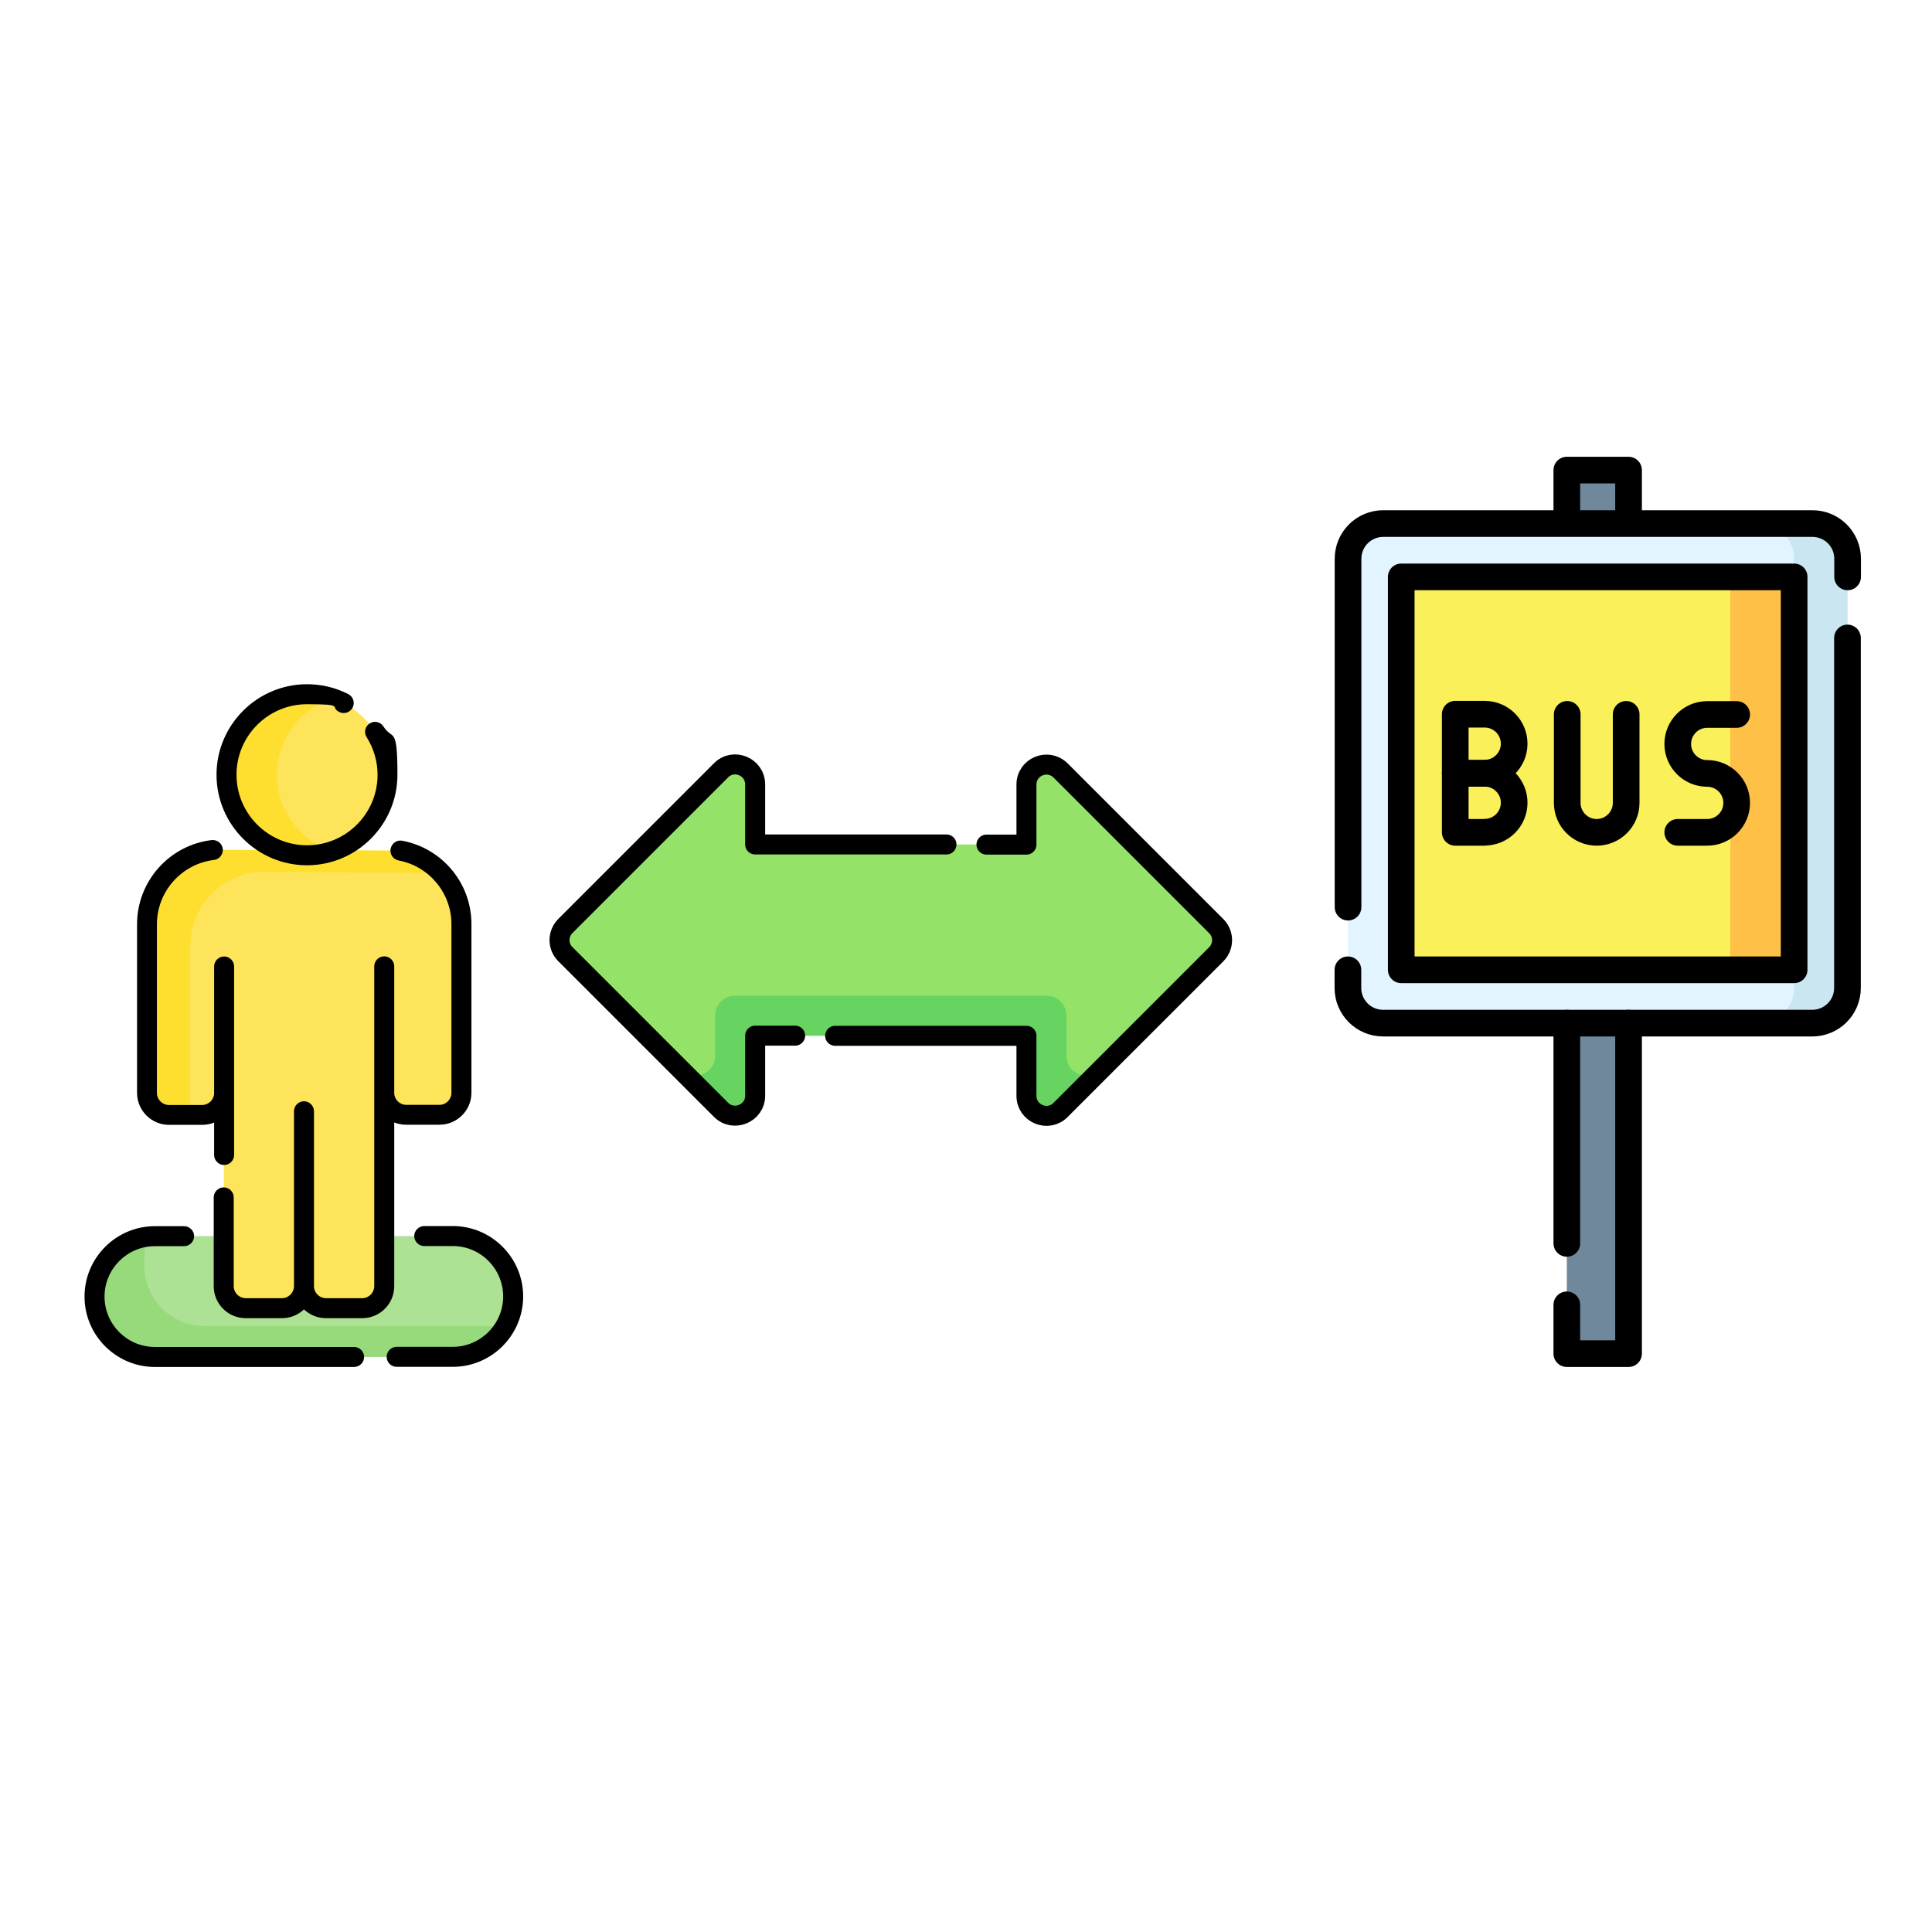
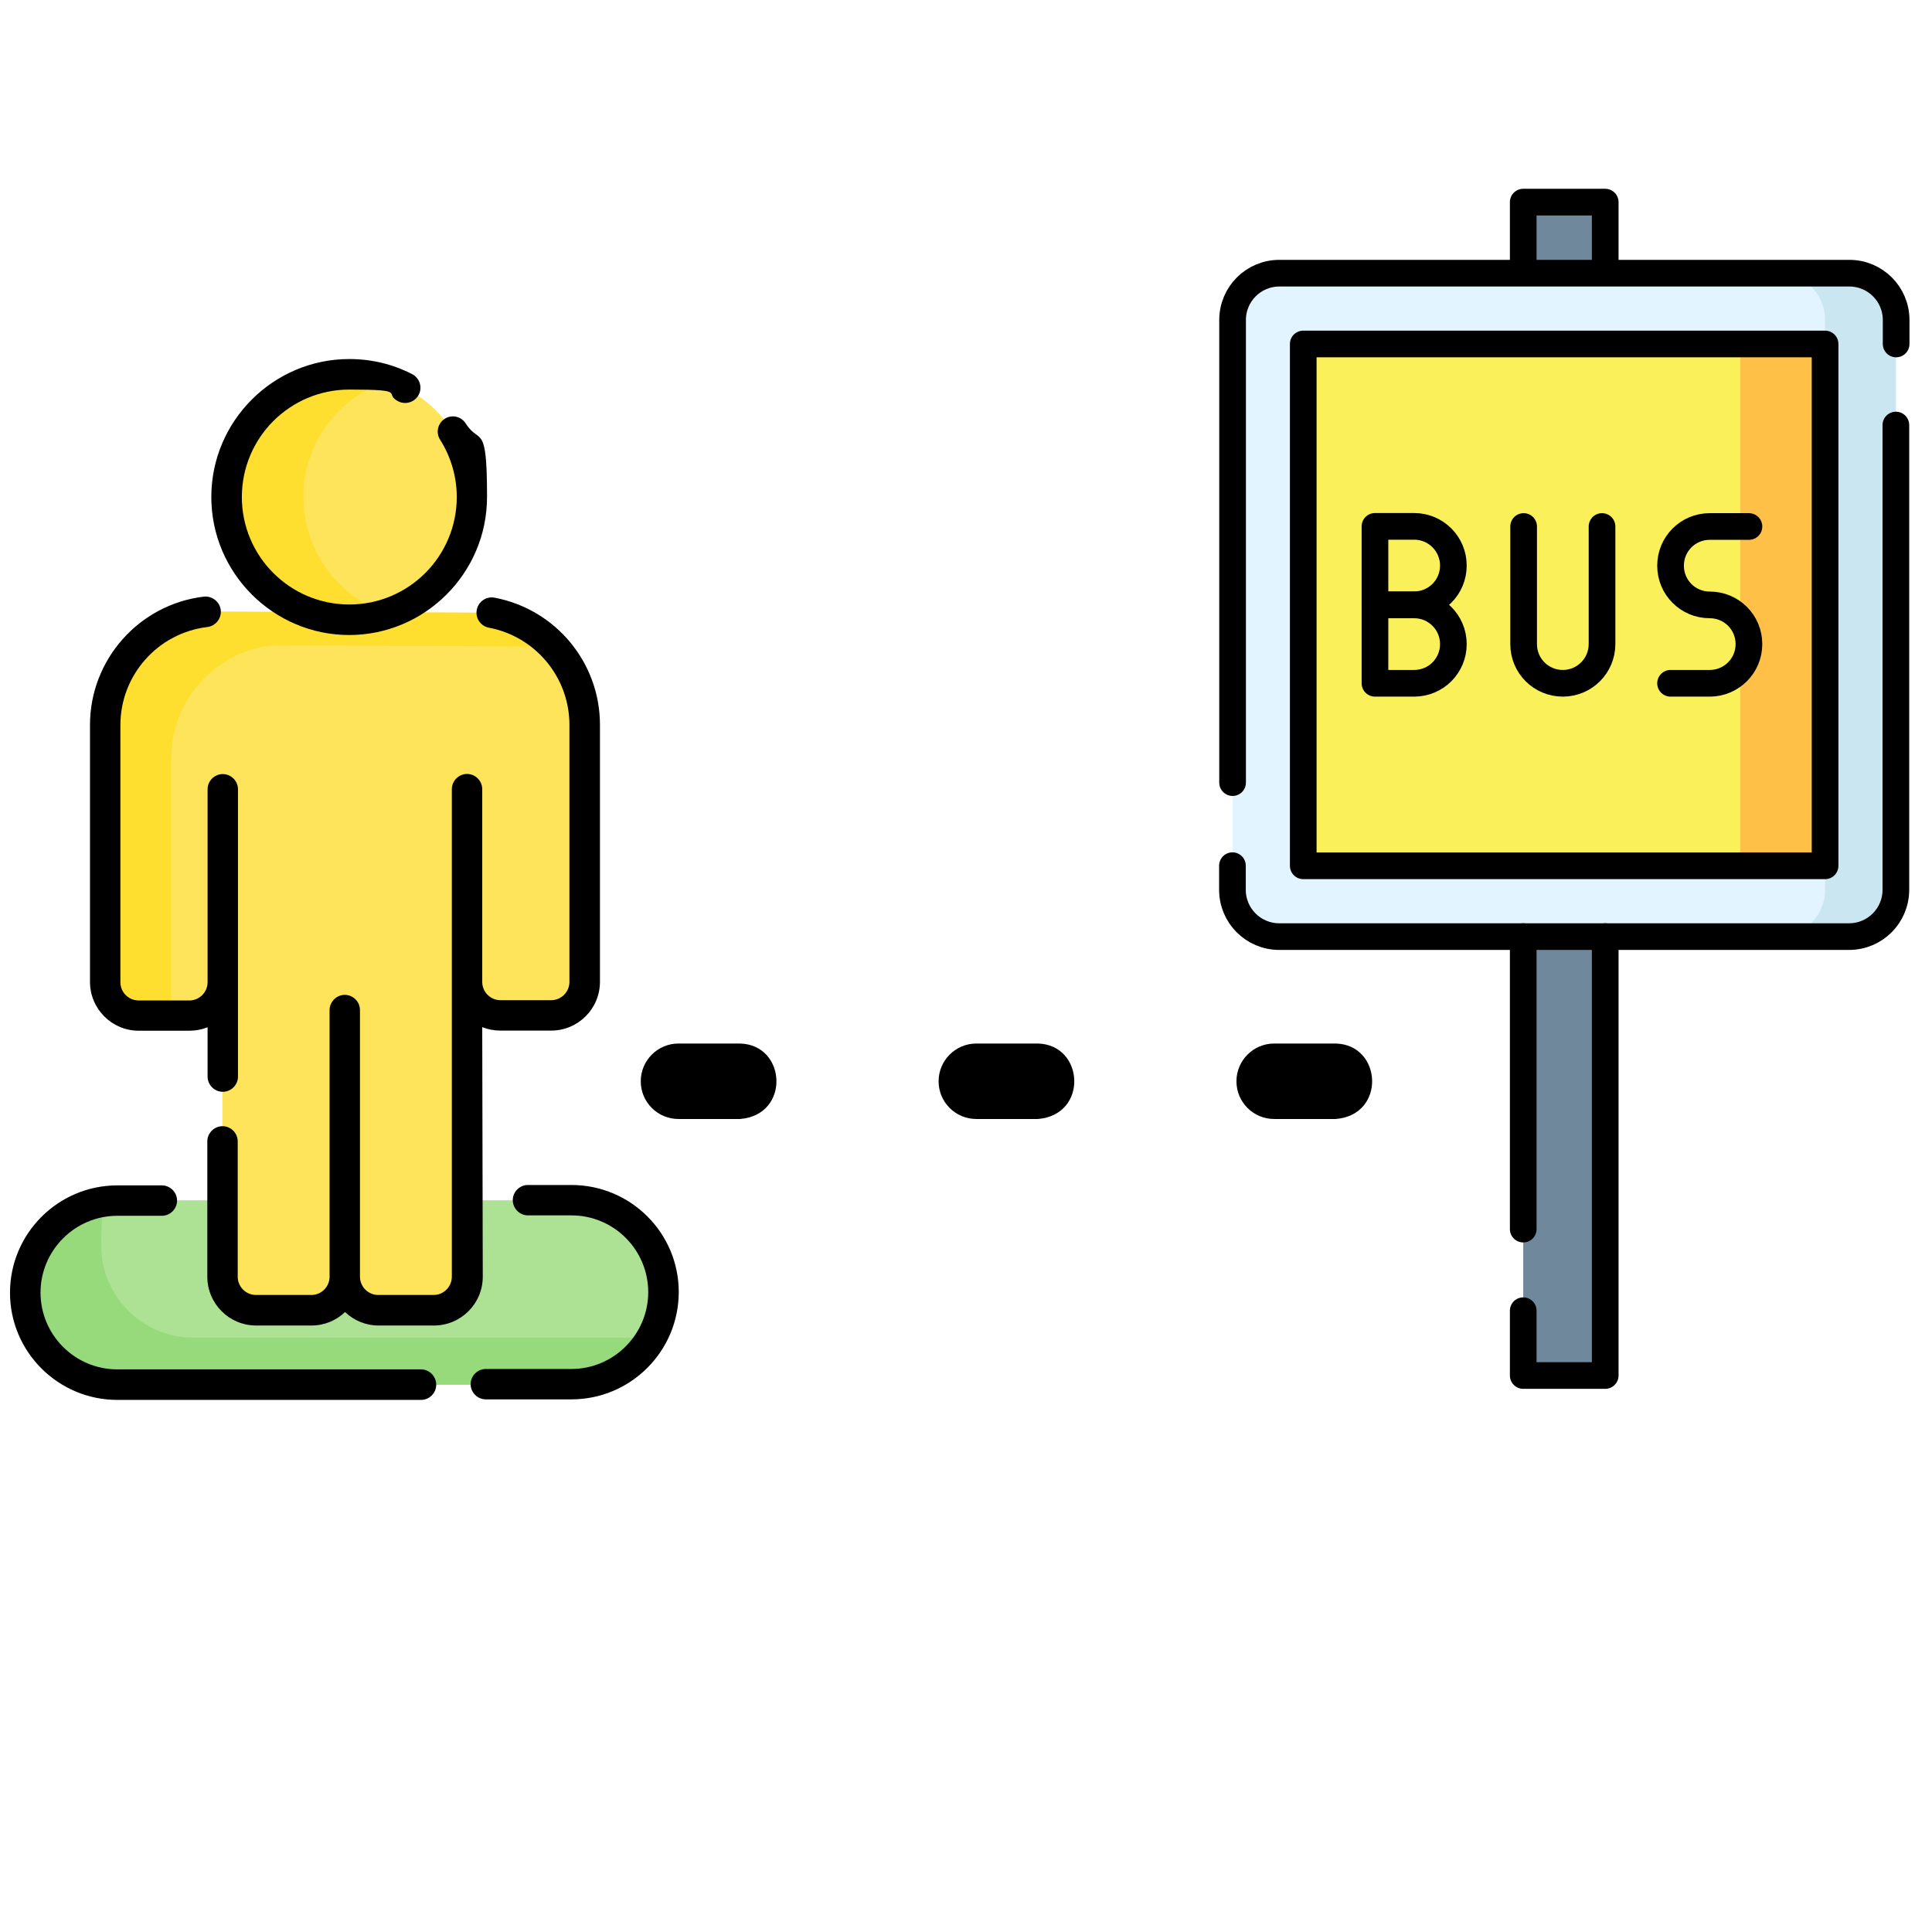
- <svg xmlns="http://www.w3.org/2000/svg" id="Calque_1" viewBox="0 0 1449.1 1449.1">
+ <svg xmlns="http://www.w3.org/2000/svg" version="1.1" id="Calque_1" x="0px" y="0px" viewBox="0 0 1449.1 1449.1" style="enable-background:new 0 0 1449.1 1449.1;" xml:space="preserve">
+   <style type="text/css">
+ 	.st0{fill:#6F889C;}
+ 	.st1{fill:#E1F4FF;}
+ 	.st2{fill:#CAE6F0;}
+ 	.st3{fill:#F9F05A;}
+ 	.st4{fill:#FFC047;}
+ 	.st5{fill:none;stroke:#000000;stroke-width:20;stroke-linejoin:round;}
+ 	.st6{fill:none;stroke:#000000;stroke-width:20;stroke-linecap:round;stroke-linejoin:round;}
+ 	.st7{fill:#ADE194;}
+ 	.st8{fill:#97DA7B;}
+ 	.st9{fill:#FEE45A;}
+ 	.st10{fill:#FEDF30;}
+ 	.st11{fill:#67D461;}
+ 	.st12{fill:#94E368;}
+ 	.st13{fill:none;stroke:#000000;stroke-width:15;stroke-linecap:round;stroke-linejoin:round;}
+ </style>
+   <path d="M227.2,811c0-15.6,12.7-28.3,28.3-28.3h46.2c34.9,0.9,37.8,53.6,0,56.6h-46.2C239.9,839.3,227.2,826.7,227.2,811z" />
+   <path d="M480.6,811c0-15.6,12.7-28.3,28.3-28.3h46.2c34.9,0.9,37.8,53.6,0,56.6h-46.2C493.3,839.3,480.6,826.7,480.6,811z" />
+   <path d="M704,811c0-15.6,12.7-28.3,28.3-28.3h46.2c34.9,0.9,37.8,53.6,0,56.6h-46.2C716.7,839.3,704,826.7,704,811z" />
+   <path d="M927.4,811c0-15.6,12.7-28.3,28.3-28.3h46.2c34.9,0.9,37.8,53.6,0,56.6h-46.2C940.1,839.3,927.4,826.7,927.4,811z" />
  <g>
-     <path id="path5969" d="M1175.2,352.6h46.3v41.3h-46.3v-41.3Z" fill="#6f889c" />
-     <path id="path5971" d="M1175.2,1015.3h46.3v-247.9h-46.3v247.9Z" fill="#6f889c" />
+     <path id="path5969" class="st0" d="M1142.5,151.6h61.5v54.9h-61.5V151.6z" />
+     <path id="path5971" class="st0" d="M1142.5,1031.7h61.5V702.5h-61.5V1031.7L1142.5,1031.7z" />
    <g id="g5981">
-       <path id="path5983" d="M1385.7,419.1v321.9c0,14.6-11.8,26.4-26.4,26.4h-321.9c-14.6,0-26.4-11.8-26.4-26.4V419.1c0-14.6,11.8-26.4,26.4-26.4h321.9c14.6,0,26.4,11.8,26.4,26.4" fill="#e1f4ff" />
+       <path id="path5983" class="st1" d="M1422,239.9v427.5c0,19.4-15.7,35.1-35.1,35.1H959.5c-19.4,0-35.1-15.7-35.1-35.1V239.9    c0-19.4,15.7-35.1,35.1-35.1H1387C1406.4,204.9,1422,220.6,1422,239.9" />
    </g>
    <g id="g5985">
-       <path id="path5987" d="M1385.7,419.1v321.9c0,14.6-11.8,26.4-26.4,26.4h-40c14.6,0,26.4-11.8,26.4-26.4V419.1c0-14.6-11.8-26.4-26.4-26.4h40c14.6,0,26.4,11.8,26.4,26.4" fill="#cae6f0" />
+       <path id="path5987" class="st2" d="M1422,239.9v427.5c0,19.4-15.7,35.1-35.1,35.1h-53.1c19.4,0,35.1-15.7,35.1-35.1V239.9    c0-19.4-15.7-35.1-35.1-35.1h53.1C1406.4,204.9,1422,220.6,1422,239.9" />
    </g>
-     <path id="path5989" d="M1345.7,727.4h-294.7V432.7h294.7v294.7Z" fill="#f9f05a" />
-     <path id="path5991" d="M1345.7,727.4h-47.9V432.7h47.9v294.7Z" fill="#ffc047" />
+     <path id="path5989" class="st3" d="M1368.9,649.4H977.5V258h391.4V649.4z" />
+     <path id="path5991" class="st4" d="M1368.9,649.4h-63.6V258h63.6V649.4z" />
    <g id="g5993">
-       <path id="path5995" d="M1175.2,393.9v-41.3h46.3v41.3" fill="none" stroke="#000" stroke-linejoin="round" stroke-width="20" />
+       <path id="path5995" class="st5" d="M1142.5,206.5v-54.9h61.5v54.9" />
    </g>
    <g id="g5997">
-       <path id="path5999" d="M1175.2,932.6v-165.2" fill="none" stroke="#000" stroke-linecap="round" stroke-linejoin="round" stroke-width="20" />
+       <path id="path5999" class="st6" d="M1142.5,921.9V702.5" />
    </g>
    <g id="g6001">
-       <path id="path6003" d="M1221.5,767.4v247.9h-46.3v-36.6" fill="none" stroke="#000" stroke-linecap="round" stroke-linejoin="round" stroke-width="20" />
+       <path id="path6003" class="st6" d="M1204,702.5v329.2h-61.5v-48.6" />
    </g>
    <g id="g6005">
-       <path id="path6007" d="M1011.1,680.4V419.1c0-14.6,11.8-26.4,26.4-26.4h321.9c14.6,0,26.4,11.8,26.4,26.4v13.6" fill="none" stroke="#000" stroke-linecap="round" stroke-linejoin="round" stroke-width="20" />
+       <path id="path6007" class="st6" d="M924.5,587v-347c0-19.4,15.7-35.1,35.1-35.1h427.5c19.4,0,35.1,15.7,35.1,35.1V258" />
    </g>
    <g id="g6009">
-       <path id="path6011" d="M1385.7,478.5v262.5c0,14.6-11.8,26.4-26.4,26.4h-321.9c-14.6,0-26.4-11.8-26.4-26.4v-13.6" fill="none" stroke="#000" stroke-linecap="round" stroke-linejoin="round" stroke-width="20" />
+       <path id="path6011" class="st6" d="M1422,318.8v348.6c0,19.4-15.7,35.1-35.1,35.1H959.5c-19.4,0-35.1-15.7-35.1-35.1v-18.1" />
    </g>
-     <path id="path6025" d="M1345.7,727.4h-294.7V432.7h294.7v294.7Z" fill="none" stroke="#000" stroke-linecap="round" stroke-linejoin="round" stroke-width="20" />
+     <path id="path6025" class="st6" d="M1368.9,649.4H977.5V258h391.4V649.4z" />
    <g id="g6039">
-       <path id="path6041" d="M1113.6,580h-22.1v-44.3h22.1c12.2,0,22.1,9.9,22.1,22.1s-9.9,22.1-22.1,22.1Z" fill="none" stroke="#000" stroke-linecap="round" stroke-linejoin="round" stroke-width="20" />
+       <path id="path6041" class="st6" d="M1060.7,453.6h-29.4v-58.8h29.4c16.2,0,29.4,13.1,29.4,29.4s-13.1,29.4-29.4,29.4V453.6z" />
    </g>
    <g id="g6043">
-       <path id="path6045" d="M1113.6,624.3h-22.1v-44.3h22.1c12.2,0,22.1,9.9,22.1,22.1s-9.9,22.1-22.1,22.1Z" fill="none" stroke="#000" stroke-linecap="round" stroke-linejoin="round" stroke-width="20" />
+       <path id="path6045" class="st6" d="M1060.7,512.5h-29.4v-58.8h29.4c16.2,0,29.4,13.1,29.4,29.4s-13.1,29.4-29.4,29.4V512.5z" />
    </g>
    <g id="g6047">
-       <path id="path6049" d="M1258.4,624.3h22.1c12.2,0,22.1-9.9,22.1-22.1s-9.9-22.1-22.1-22.1-22.1-9.9-22.1-22.1,9.9-22.1,22.1-22.1h22.1" fill="none" stroke="#000" stroke-linecap="round" stroke-linejoin="round" stroke-width="20" />
+       <path id="path6049" class="st6" d="M1253,512.5h29.4c16.2,0,29.4-13.1,29.4-29.4s-13.1-29.4-29.4-29.4s-29.4-13.1-29.4-29.4    s13.1-29.4,29.4-29.4h29.4" />
    </g>
    <g id="g6051">
-       <path id="path6053" d="M1219.7,535.8v66.4c0,12.2-9.9,22.1-22.1,22.1s-22.1-9.9-22.1-22.1v-66.4" fill="none" stroke="#000" stroke-linecap="round" stroke-linejoin="round" stroke-width="20" />
+       <path id="path6053" class="st6" d="M1201.6,394.9v88.2c0,16.2-13.1,29.4-29.4,29.4s-29.4-13.1-29.4-29.4v-88.2" />
    </g>
  </g>
  <g>
    <g>
-       <path d="M318.2,927.1h21.4c25,0,45.3,20.3,45.3,45.3s-20.3,45.3-45.3,45.3H116.2c-25,0-45.3-20.3-45.3-45.3s20.3-45.3,45.3-45.3h202Z" fill="#ade194" />
-       <path d="M377.1,994.7H153.6c-25,0-45.3-20.3-45.3-45.3s2.1-15.6,5.8-22.2c-24.1,1.1-43.3,20.9-43.3,45.3s20.3,45.3,45.3,45.3h223.4c17,0,31.7-9.3,39.5-23.1-.7,0-1.3,0-2,0h0Z" fill="#97da7b" />
+       <path class="st7" d="M396,900.3h32.6c38.1,0,69.1,30.9,69.1,69.1s-30.9,69.1-69.1,69.1H88c-38.1,0-69.1-30.9-69.1-69.1    s30.9-69.1,69.1-69.1H396z" />
+       <path class="st8" d="M485.8,1003.3H145c-38.1,0-69.1-30.9-69.1-69.1s3.2-23.8,8.8-33.8c-36.7,1.7-66,31.9-66,69.1    c0,37.2,30.9,69.1,69.1,69.1h340.6c25.9,0,48.3-14.2,60.2-35.2c-1.1,0-2,0-3,0l0,0H485.8z" />
      <g>
-         <path d="M288.2,819.7v145c0,9.1-7.4,16.5-16.5,16.5h-27.2c-6.4,0-12-3.7-14.7-9.1-.7-1.4-2.8-1.4-3.5,0-2.7,5.4-8.3,9.1-14.7,9.1h-27.2c-9.1,0-16.5-7.4-16.5-16.5v-145c0,9.1-7.4,16.5-16.5,16.5h-24.9c-9.1,0-16.5-7.4-16.5-16.5v-126.5c0-28.7,21.6-52.4,49.4-55.7l140.8,.6c26,4.9,45.7,27.7,45.7,55.1v126.5c0,9.1-7.4,16.5-16.5,16.5h-24.9c-9.1,0-16.5-7.4-16.5-16.5Z" fill="#fee45a" />
-         <path d="M142.7,709.8c0-28.7,21.6-52.4,49.4-55.7l138.6,.6c-8-8.4-18.5-14.4-30.4-16.7l-140.8-.6c-27.8,3.3-49.4,27-49.4,55.7v126.5c0,9.1,7.4,16.5,16.5,16.5h16v-126.3Z" fill="#fedf30" />
+         <path class="st9" d="M350.2,736.6v221c0,13.9-11.3,25.2-25.2,25.2h-41.5c-9.8,0-18.3-5.6-22.4-13.9c-1.1-2.1-4.3-2.1-5.3,0     c-4.1,8.2-12.7,13.9-22.4,13.9H192c-13.9,0-25.2-11.3-25.2-25.2v-221c0,13.9-11.3,25.2-25.2,25.2h-38     c-13.9,0-25.2-11.3-25.2-25.2V543.7c0-43.8,32.9-79.9,75.3-84.9l214.6,0.9c39.6,7.5,69.7,42.2,69.7,84v192.8     c0,13.9-11.3,25.2-25.2,25.2h-38c-13.9,0-25.2-11.3-25.2-25.2L350.2,736.6z" />
+         <path class="st10" d="M128.4,569c0-43.8,32.9-79.9,75.3-84.9L415,485c-12.2-12.8-28.2-22-46.3-25.5L154,458.7     c-42.4,5-75.3,41.2-75.3,84.9v192.8c0,13.9,11.3,25.2,25.2,25.2h24.4V569H128.4z" />
      </g>
-       <circle cx="230.2" cy="581.2" r="60.4" fill="#fee45a" />
-       <path d="M207.7,581.2c0-26.7,17.4-49.4,41.5-57.4-6-2-12.3-3-19-3-33.4,0-60.4,27-60.4,60.4s27,60.4,60.4,60.4,13-1.1,19-3.1c-24.1-8-41.4-30.6-41.4-57.3h0Z" fill="#fedf30" />
+       <circle class="st9" cx="261.8" cy="373" r="92.1" />
+       <path class="st10" d="M227.5,373c0-40.7,26.5-75.3,63.3-87.5c-9.1-3-18.8-4.6-29-4.6c-50.9,0-92.1,41.2-92.1,92.1    s41.2,92.1,92.1,92.1s19.8-1.7,29-4.7c-36.7-12.2-63.1-46.6-63.1-87.4l0,0L227.5,373z" />
    </g>
    <g>
-       <path d="M230.2,649c37.4,0,67.9-30.5,67.9-67.9s-3.6-25.4-10.5-36.2c-2.2-3.5-6.8-4.5-10.3-2.3-3.5,2.2-4.5,6.8-2.3,10.3,5.3,8.4,8.2,18.2,8.2,28.2,0,29.2-23.7,52.9-52.9,52.9s-52.9-23.7-52.9-52.9,23.7-52.9,52.9-52.9,16.5,1.9,24.1,5.8c3.7,1.9,8.2,.4,10.1-3.3,1.9-3.7,.4-8.2-3.3-10.1-9.6-4.9-20-7.4-30.9-7.4-37.4,0-67.9,30.5-67.9,67.9s30.5,67.9,67.9,67.9h0Z" />
-       <path d="M126.7,843.7h24.9c3.2,0,6.2-.6,9-1.7v24.3c0,4.1,3.4,7.5,7.5,7.5s7.5-3.4,7.5-7.5v-141.4c0-4.1-3.4-7.5-7.5-7.5s-7.5,3.4-7.5,7.5v94.9c0,4.9-4,9-9,9h-24.9c-4.9,0-9-4-9-9v-126.5c0-24.6,18.4-45.3,42.8-48.3,4.1-.5,7-4.2,6.6-8.3-.5-4.1-4.2-7-8.3-6.6-31.9,3.8-56,31-56,63.1v126.5c0,13.2,10.7,24,24,24h0Z" />
-       <path d="M295.7,841.9c2.8,1.1,5.8,1.7,9,1.7h24.9c13.2,0,24-10.7,24-24v-126.5c0-30.6-21.8-56.8-51.8-62.5-4.1-.8-8,1.9-8.8,6-.8,4.1,1.9,8,6,8.8,22.9,4.3,39.6,24.4,39.6,47.8v126.5c0,4.9-4,9-9,9h-24.9c-4.9,0-9-4-9-9v-94.9c0-4.1-3.4-7.5-7.5-7.5s-7.5,3.4-7.5,7.5v239.9c0,4.9-4,9-9,9h-27.2c-4.9,0-9-4-9-9v-131.2c0-4.1-3.4-7.5-7.5-7.5s-7.5,3.4-7.5,7.5v131.2c0,4.9-4,9-9,9h-27.2c-4.9,0-9-4-9-9v-66.6c0-4.1-3.4-7.5-7.5-7.5s-7.5,3.4-7.5,7.5v66.6c0,13.2,10.7,24,24,24h27.2c6.4,0,12.2-2.5,16.5-6.6,4.3,4.1,10.1,6.6,16.5,6.6h27.2c13.2,0,24-10.7,24-24v-122.8h0Z" />
-       <path d="M339.6,919.6h-21.4c-4.1,0-7.5,3.4-7.5,7.5s3.4,7.5,7.5,7.5h21.4c20.9,0,37.8,17,37.8,37.8s-17,37.8-37.8,37.8h-42.1c-4.1,0-7.5,3.4-7.5,7.5s3.4,7.5,7.5,7.5h42.1c29.1,0,52.8-23.7,52.8-52.8s-23.7-52.8-52.8-52.8h0Z" />
-       <path d="M265.6,1010.3H116.2c-20.9,0-37.8-17-37.8-37.8s17-37.8,37.8-37.8h21.9c4.1,0,7.5-3.4,7.5-7.5s-3.4-7.5-7.5-7.5h-21.9c-29.1,0-52.8,23.7-52.8,52.8s23.7,52.8,52.8,52.8h149.4c4.1,0,7.5-3.4,7.5-7.5s-3.4-7.5-7.5-7.5h0Z" />
+       <path d="M261.8,476.3c57,0,103.5-46.5,103.5-103.5s-5.5-38.7-16-55.2c-3.4-5.3-10.4-6.9-15.7-3.5c-5.3,3.4-6.9,10.4-3.5,15.7    c8.1,12.8,12.5,27.7,12.5,43c0,44.5-36.1,80.6-80.6,80.6s-80.6-36.1-80.6-80.6s36.1-80.6,80.6-80.6c44.5,0,25.2,2.9,36.7,8.8    c5.6,2.9,12.5,0.6,15.4-5s0.6-12.5-5-15.4c-14.6-7.5-30.5-11.3-47.1-11.3c-57,0-103.5,46.5-103.5,103.5S205,476.3,262,476.3l0,0    H261.8z" />
+       <path d="M104,773.1h38c4.9,0,9.5-0.9,13.7-2.6v37c0,6.3,5.2,11.4,11.4,11.4c6.3,0,11.4-5.2,11.4-11.4V592    c0-6.3-5.2-11.4-11.4-11.4c-6.3,0-11.4,5.2-11.4,11.4v144.7c0,7.5-6.1,13.7-13.7,13.7h-38c-7.5,0-13.7-6.1-13.7-13.7V543.9    c0-37.5,28-69.1,65.2-73.6c6.3-0.8,10.7-6.4,10.1-12.7c-0.8-6.3-6.4-10.7-12.7-10.1c-48.6,5.8-85.4,47.3-85.4,96.2v192.8    c0,20.1,16.3,36.6,36.6,36.6l0,0L104,773.1z" />
+       <path d="M361.7,770.4c4.3,1.7,8.8,2.6,13.7,2.6h38c20.1,0,36.6-16.3,36.6-36.6V543.6c0-46.6-33.2-86.6-79-95.3    c-6.3-1.2-12.2,2.9-13.4,9.1c-1.2,6.3,2.9,12.2,9.1,13.4c34.9,6.6,60.4,37.2,60.4,72.9v192.8c0,7.5-6.1,13.7-13.7,13.7h-38    c-7.5,0-13.7-6.1-13.7-13.7V591.9c0-6.3-5.2-11.4-11.4-11.4s-11.4,5.2-11.4,11.4v365.7c0,7.5-6.1,13.7-13.7,13.7h-41.5    c-7.5,0-13.7-6.1-13.7-13.7v-200c0-6.3-5.2-11.4-11.4-11.4s-11.4,5.2-11.4,11.4v200c0,7.5-6.1,13.7-13.7,13.7h-41.5    c-7.5,0-13.7-6.1-13.7-13.7V856.1c0-6.3-5.2-11.4-11.4-11.4c-6.3,0-11.4,5.2-11.4,11.4v101.5c0,20.1,16.3,36.6,36.6,36.6h41.5    c9.8,0,18.6-3.8,25.2-10.1c6.6,6.3,15.4,10.1,25.2,10.1h41.5c20.1,0,36.6-16.3,36.6-36.6L361.7,770.4L361.7,770.4L361.7,770.4z" />
+       <path d="M428.6,888.8H396c-6.3,0-11.4,5.2-11.4,11.4s5.2,11.4,11.4,11.4h32.6c31.9,0,57.6,25.9,57.6,57.6s-25.9,57.6-57.6,57.6    h-64.2c-6.3,0-11.4,5.2-11.4,11.4c0,6.3,5.2,11.4,11.4,11.4h64.2c44.4,0,80.5-36.1,80.5-80.5S473,888.8,428.6,888.8L428.6,888.8z" />
+       <path d="M315.8,1027.1H88c-31.9,0-57.6-25.9-57.6-57.6s25.9-57.6,57.6-57.6h33.4c6.3,0,11.4-5.2,11.4-11.4    c0-6.3-5.2-11.4-11.4-11.4H88c-44.4,0-80.5,36.1-80.5,80.5S43.7,1050,88,1050h227.8c6.3,0,11.4-5.2,11.4-11.4    C327.2,1032.3,322,1027.1,315.8,1027.1L315.8,1027.1L315.8,1027.1z" />
    </g>
  </g>
  <g>
-     <path d="M510.8,721.3v81.2l30,30c9.4,9.5,25.6,2.8,25.6-10.6v-45h203.5v45c0,13.4,16.2,20.1,25.6,10.6l30-30v-81.2H510.8Z" fill="#67d461" />
-     <path d="M912.2,694.5l-116.7-116.7c-9.5-9.4-25.6-2.8-25.6,10.6v45h-203.5v-45c0-13.4-16.2-20.1-25.6-10.6l-116.7,116.7c-5.9,5.9-5.9,15.4,0,21.2l86.7,86.7c9.4,9.4,25.6,2.8,25.6-10.6v-30c0-8.3,6.7-15,15-15h233.5c8.3,0,15,6.7,15,15v30c0,13.4,16.2,20.1,25.6,10.6l86.7-86.7c5.9-5.9,5.9-15.4,0-21.2Z" fill="#94e368" />
-     <path d="M626.4,776.9h143.5v45c0,13.4,16.2,20.1,25.6,10.6l116.7-116.7c5.9-5.9,5.9-15.4,0-21.2l-116.7-116.7c-9.5-9.4-25.6-2.8-25.6,10.6v45h-30" fill="none" stroke="#000" stroke-linecap="round" stroke-linejoin="round" stroke-width="15" />
-     <path d="M709.9,633.4h-143.5v-45c0-13.4-16.2-20.1-25.6-10.6l-116.7,116.7c-5.9,5.9-5.9,15.4,0,21.2l116.7,116.7c9.4,9.4,25.6,2.8,25.6-10.6v-45h30" fill="none" stroke="#000" stroke-linecap="round" stroke-linejoin="round" stroke-width="15" />
+     <path class="st11" d="M2105.4,939.6v81.2l30,30c9.4,9.5,25.6,2.8,25.6-10.6v-45h203.5v45c0,13.4,16.2,20.1,25.6,10.6l30-30v-81.2   H2105.4z" />
+     <path class="st12" d="M2506.8,912.8l-116.7-116.7c-9.5-9.4-25.6-2.8-25.6,10.6v45H2161v-45c0-13.4-16.2-20.1-25.6-10.6   l-116.7,116.7c-5.9,5.9-5.9,15.4,0,21.2l86.7,86.7c9.4,9.4,25.6,2.8,25.6-10.6v-30c0-8.3,6.7-15,15-15h233.5c8.3,0,15,6.7,15,15v30   c0,13.4,16.2,20.1,25.6,10.6l86.7-86.7C2512.7,928.1,2512.7,918.6,2506.8,912.8z" />
+     <path class="st13" d="M2221,995.2h143.5v45c0,13.4,16.2,20.1,25.6,10.6l116.7-116.7c5.9-5.9,5.9-15.4,0-21.2l-116.7-116.7   c-9.5-9.4-25.6-2.8-25.6,10.6v45h-30" />
+     <path class="st13" d="M2304.5,851.7H2161v-45c0-13.4-16.2-20.1-25.6-10.6l-116.7,116.7c-5.9,5.9-5.9,15.4,0,21.2l116.7,116.7   c9.4,9.4,25.6,2.8,25.6-10.6v-45h30" />
+   </g>
+   <g>
+     <path d="M1270.1,1521.2c0-15.6,12.7-28.3,28.3-28.3h22.6c34.9,0.9,37.8,53.6,0,56.6h-22.6   C1282.7,1549.5,1270.1,1536.8,1270.1,1521.2z" />
+   </g>
+   <path d="M181.1,1883.1c-1.1-36.8,55.7-40.3,56.6-0.1c0,13.8,0.8,27.5,2.5,41c3.3,34.7-48.7,44-56.2,6.8  C182,1915.1,181.1,1899.1,181.1,1883.1z" />
+   <path d="M224.2,1711.4c0-4.5,1.1-9.1,3.4-13.4c7.8-14.5,16.7-28.7,26.4-42.2c9.1-12.7,26.8-15.6,39.5-6.5  c12.7,9.1,15.6,26.8,6.5,39.5c-8.3,11.5-15.8,23.7-22.5,36.1C265.8,1746.8,225.7,1743.2,224.2,1711.4z" />
+   <path d="M246.7,2091.1c-1.6-21.1,33.7-40.8,51.4-16.3c8.1,11.6,17.1,22.8,26.7,33.2c21.8,24-12.4,64.7-41.8,38.1  c-11.2-12.2-21.6-25.3-31.1-38.8C248.3,2102.4,246.7,2096.7,246.7,2091.1L246.7,2091.1z" />
+   <path d="M382.3,1558.6c0-10.4,5.8-20.4,15.7-25.4c14.9-7.4,30.3-13.8,46-19.2c33.3-10.5,53.2,38.4,18.4,53.5  c-13.4,4.6-26.6,10.1-39.3,16.4C408.6,1590.8,382.3,1582.4,382.3,1558.6z" />
+   <path d="M421.6,2224.3c-0.4-14.8,16.9-33.4,37.8-26.7c13.3,4.7,27.1,8.6,40.9,11.6c33.9,8.3,25.6,60.4-11.9,55.3  c-16.2-3.5-32.3-8.1-47.9-13.6C428.8,2246.8,421.6,2235.9,421.6,2224.3L421.6,2224.3z" />
+   <path d="M599.9,1521.2c0-15.6,12.7-28.3,28.3-28.3h46.2c34.9,0.9,37.8,53.6,0,56.6h-46.2C612.6,1549.5,599.9,1536.8,599.9,1521.2z" />
+   <path d="M823.3,1521.2c0-15.6,12.7-28.3,28.3-28.3h46.2c34.9,0.9,37.8,53.6,0,56.6h-46.2C836,1549.5,823.3,1536.8,823.3,1521.2z" />
+   <path d="M1046.7,1521.2c0-15.6,12.7-28.3,28.3-28.3h46.2c34.9,0.9,37.8,53.6,0,56.6H1075C1059.3,1549.5,1046.7,1536.8,1046.7,1521.2  z" />
+   <path d="M1118.3,2973.4c0-15.6,12.7-28.3,28.3-28.3h46.2c34.9,0.9,37.8,53.6,0,56.6h-46.2C1130.9,3001.7,1118.3,2989,1118.3,2973.4z  " />
+   <path d="M1341.6,2973.4c0-15.6,12.7-28.3,28.3-28.3h46.2c34.9,0.9,37.8,53.6,0,56.6h-46.2C1354.3,3001.7,1341.6,2989,1341.6,2973.4z  " />
+   <path d="M1565,2973.4c0-15.6,12.7-28.3,28.3-28.3h46.2c34.9,0.9,37.8,53.6,0,56.6h-46.2C1577.7,3001.7,1565,2989,1565,2973.4z" />
+   <path d="M1758.6,2255.4c-0.3-14.4,14.8-31.4,35-27.5c16.1,3.9,32.1,9,47.5,14.9c32.2,13.4,15.9,63.6-20.4,52.8  c-13.2-5.1-26.9-9.4-40.6-12.8C1767.3,2279.7,1758.6,2268.1,1758.6,2255.4z" />
+   <path d="M1786.4,2955c0-11.9,7.5-22.9,19.4-26.8c13.4-4.5,26.7-9.8,39.5-16c31.9-14.3,57.3,32,24.5,51  c-14.9,7.2-30.4,13.5-46.2,18.7C1809.4,2985.4,1786.7,2977.8,1786.4,2955z" />
+   <path d="M1946.2,2370.1c-1.4-20.8,29.8-38.9,49.6-18.6c10.9,12.5,21,25.8,30.2,39.5c18.6,29.5-23.6,61.2-47,31.5  c-7.9-11.8-16.6-23.1-25.9-33.8C1948.5,2383.2,1946.2,2376.6,1946.2,2370.1L1946.2,2370.1z" />
+   <path d="M1964.3,2825.8c0-5.8,1.8-11.7,5.6-16.8c8.4-11.4,16.2-23.4,23.1-35.8c17.9-30,65.3-6.7,49.4,27.6  c-8.1,14.4-17.2,28.5-27,41.8C2001.5,2860.4,1966.3,2856.7,1964.3,2825.8z" />
+   <path d="M2033.7,2571.7c-0.1-31.6,50.2-39.4,56.4-2.8c1.7,16.4,2.3,33.2,1.9,49.7c-1.7,34.8-54.6,36.6-56.6-1.3  c0.3-14.1-0.2-28.5-1.7-42.6C2033.8,2573.6,2033.7,2572.6,2033.7,2571.7L2033.7,2571.7z" />
+   <g>
+     <path d="M917.7,2973.4c0-15.6,12.7-28.3,28.3-28.3h22.6c34.9,0.9,37.8,53.6,0,56.6H946C930.4,3001.7,917.7,2989,917.7,2973.4z" />
  </g>
</svg>
